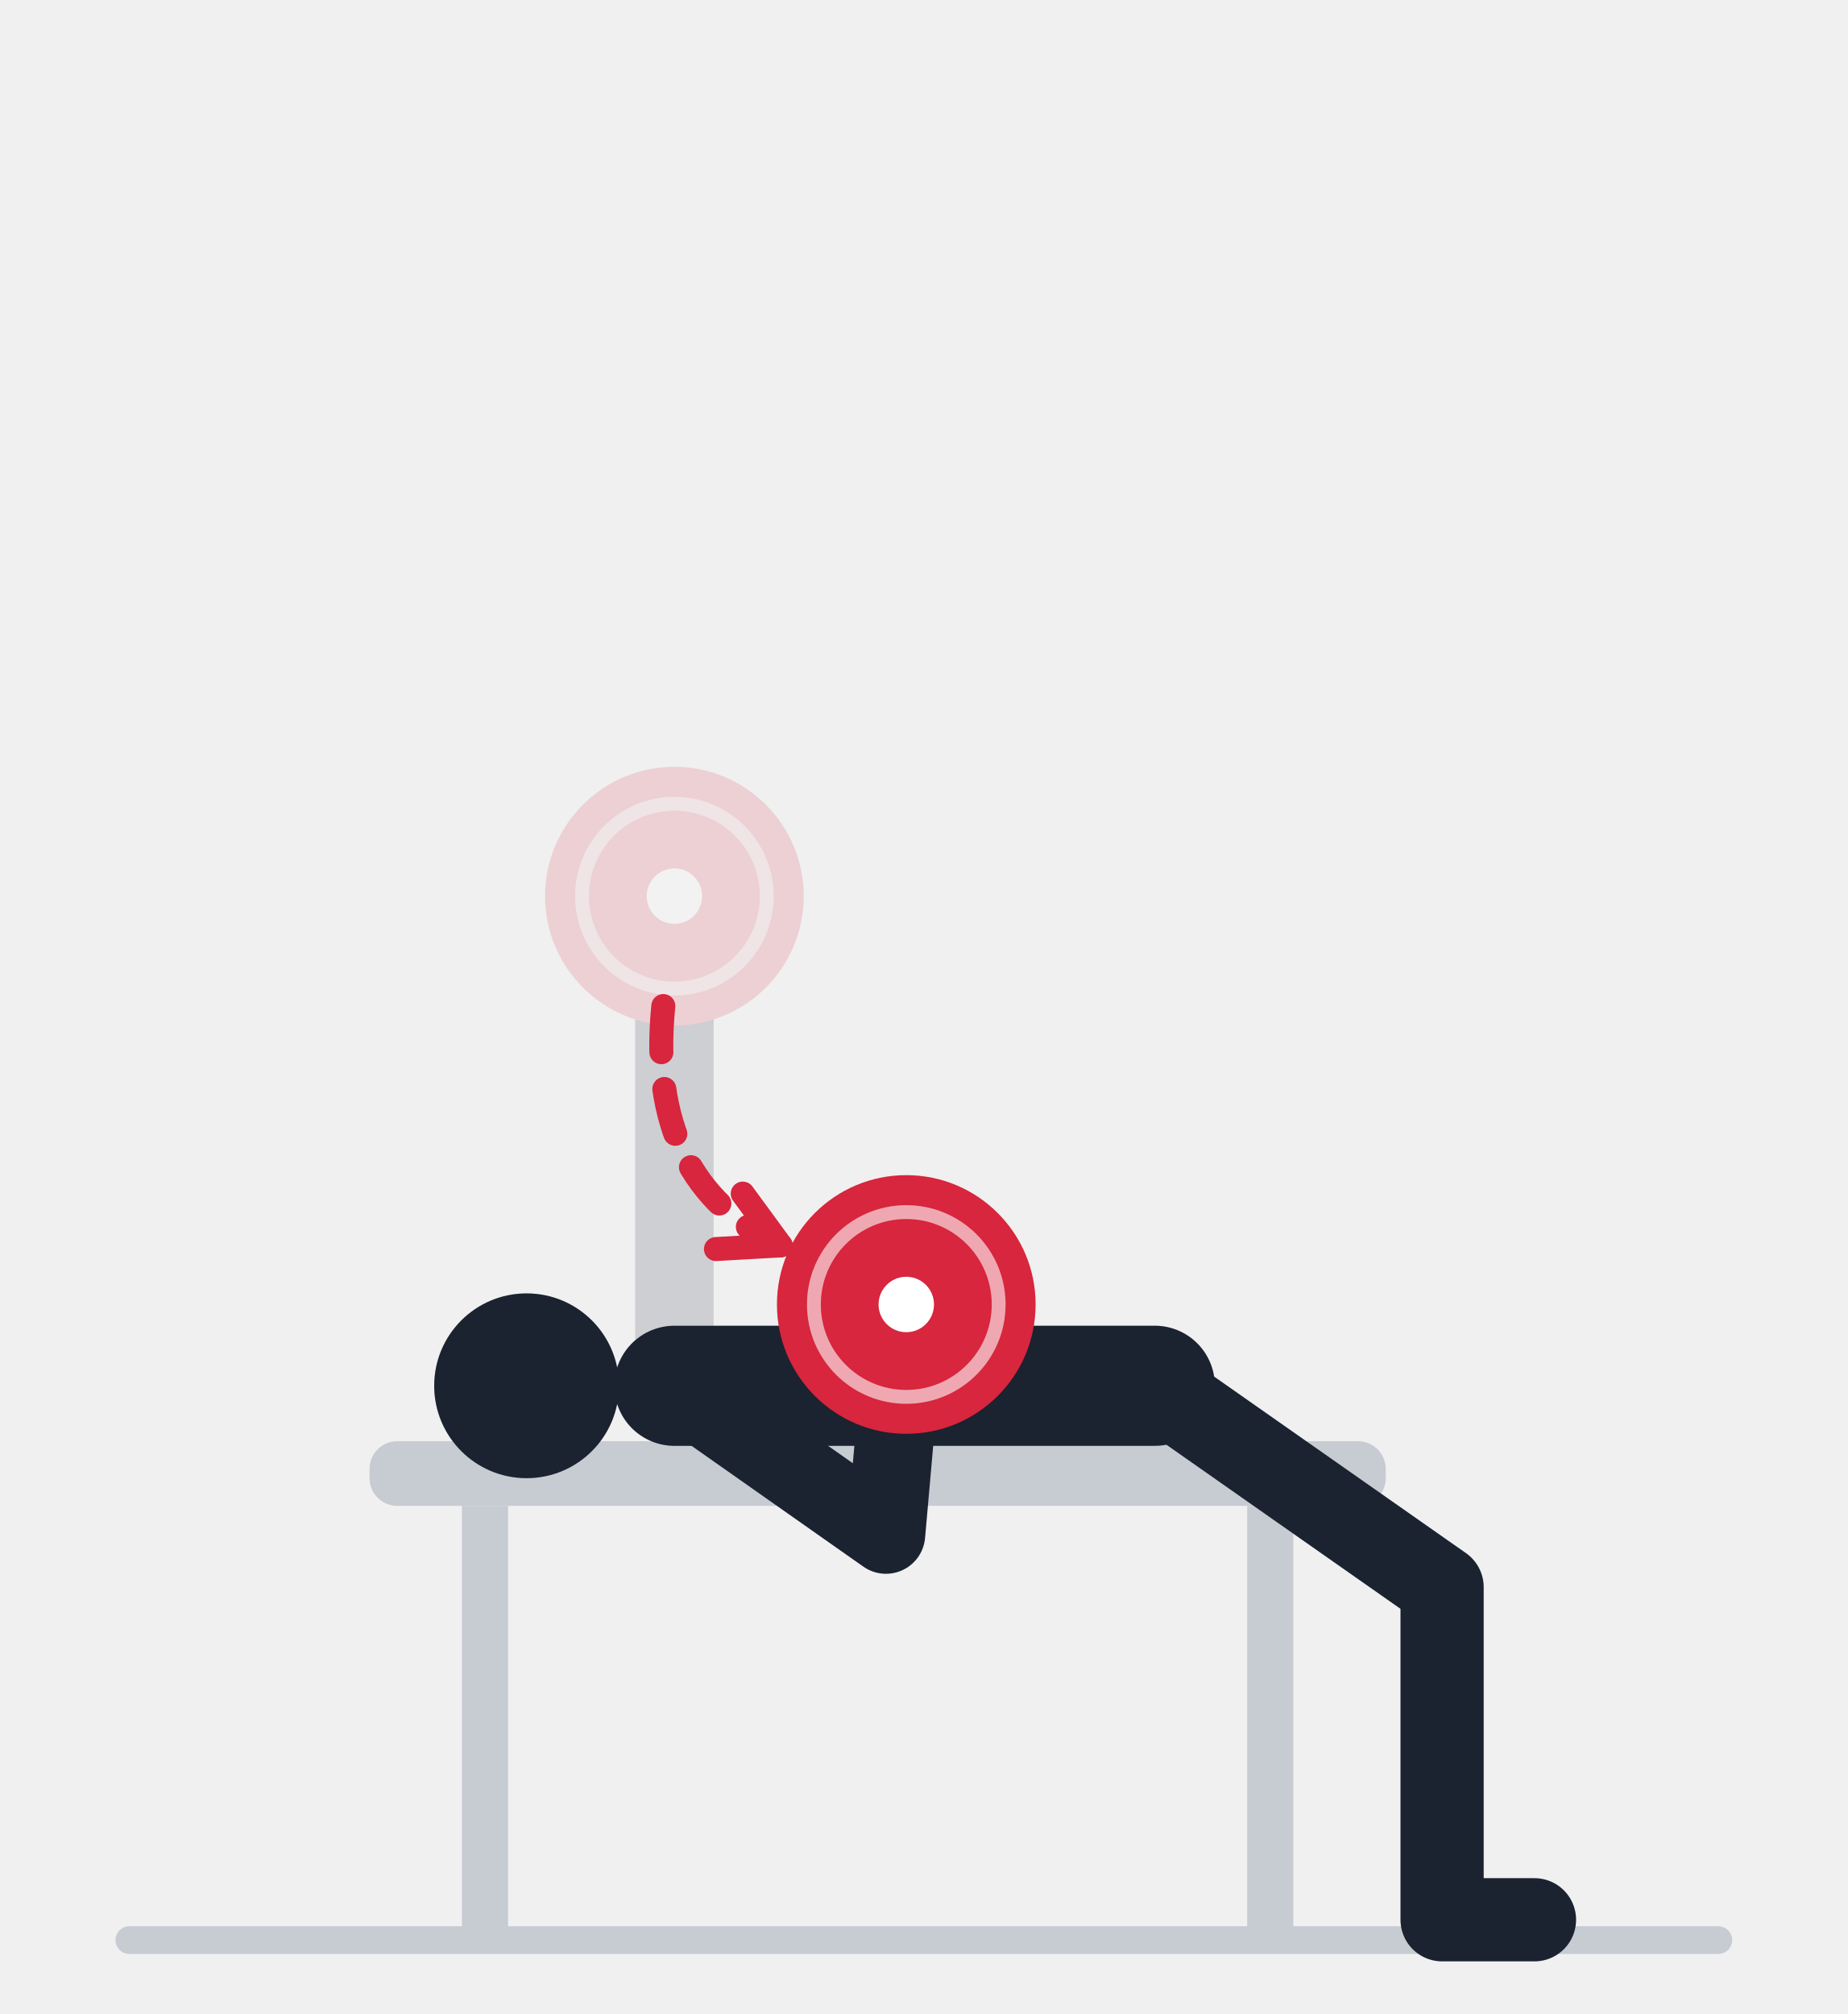
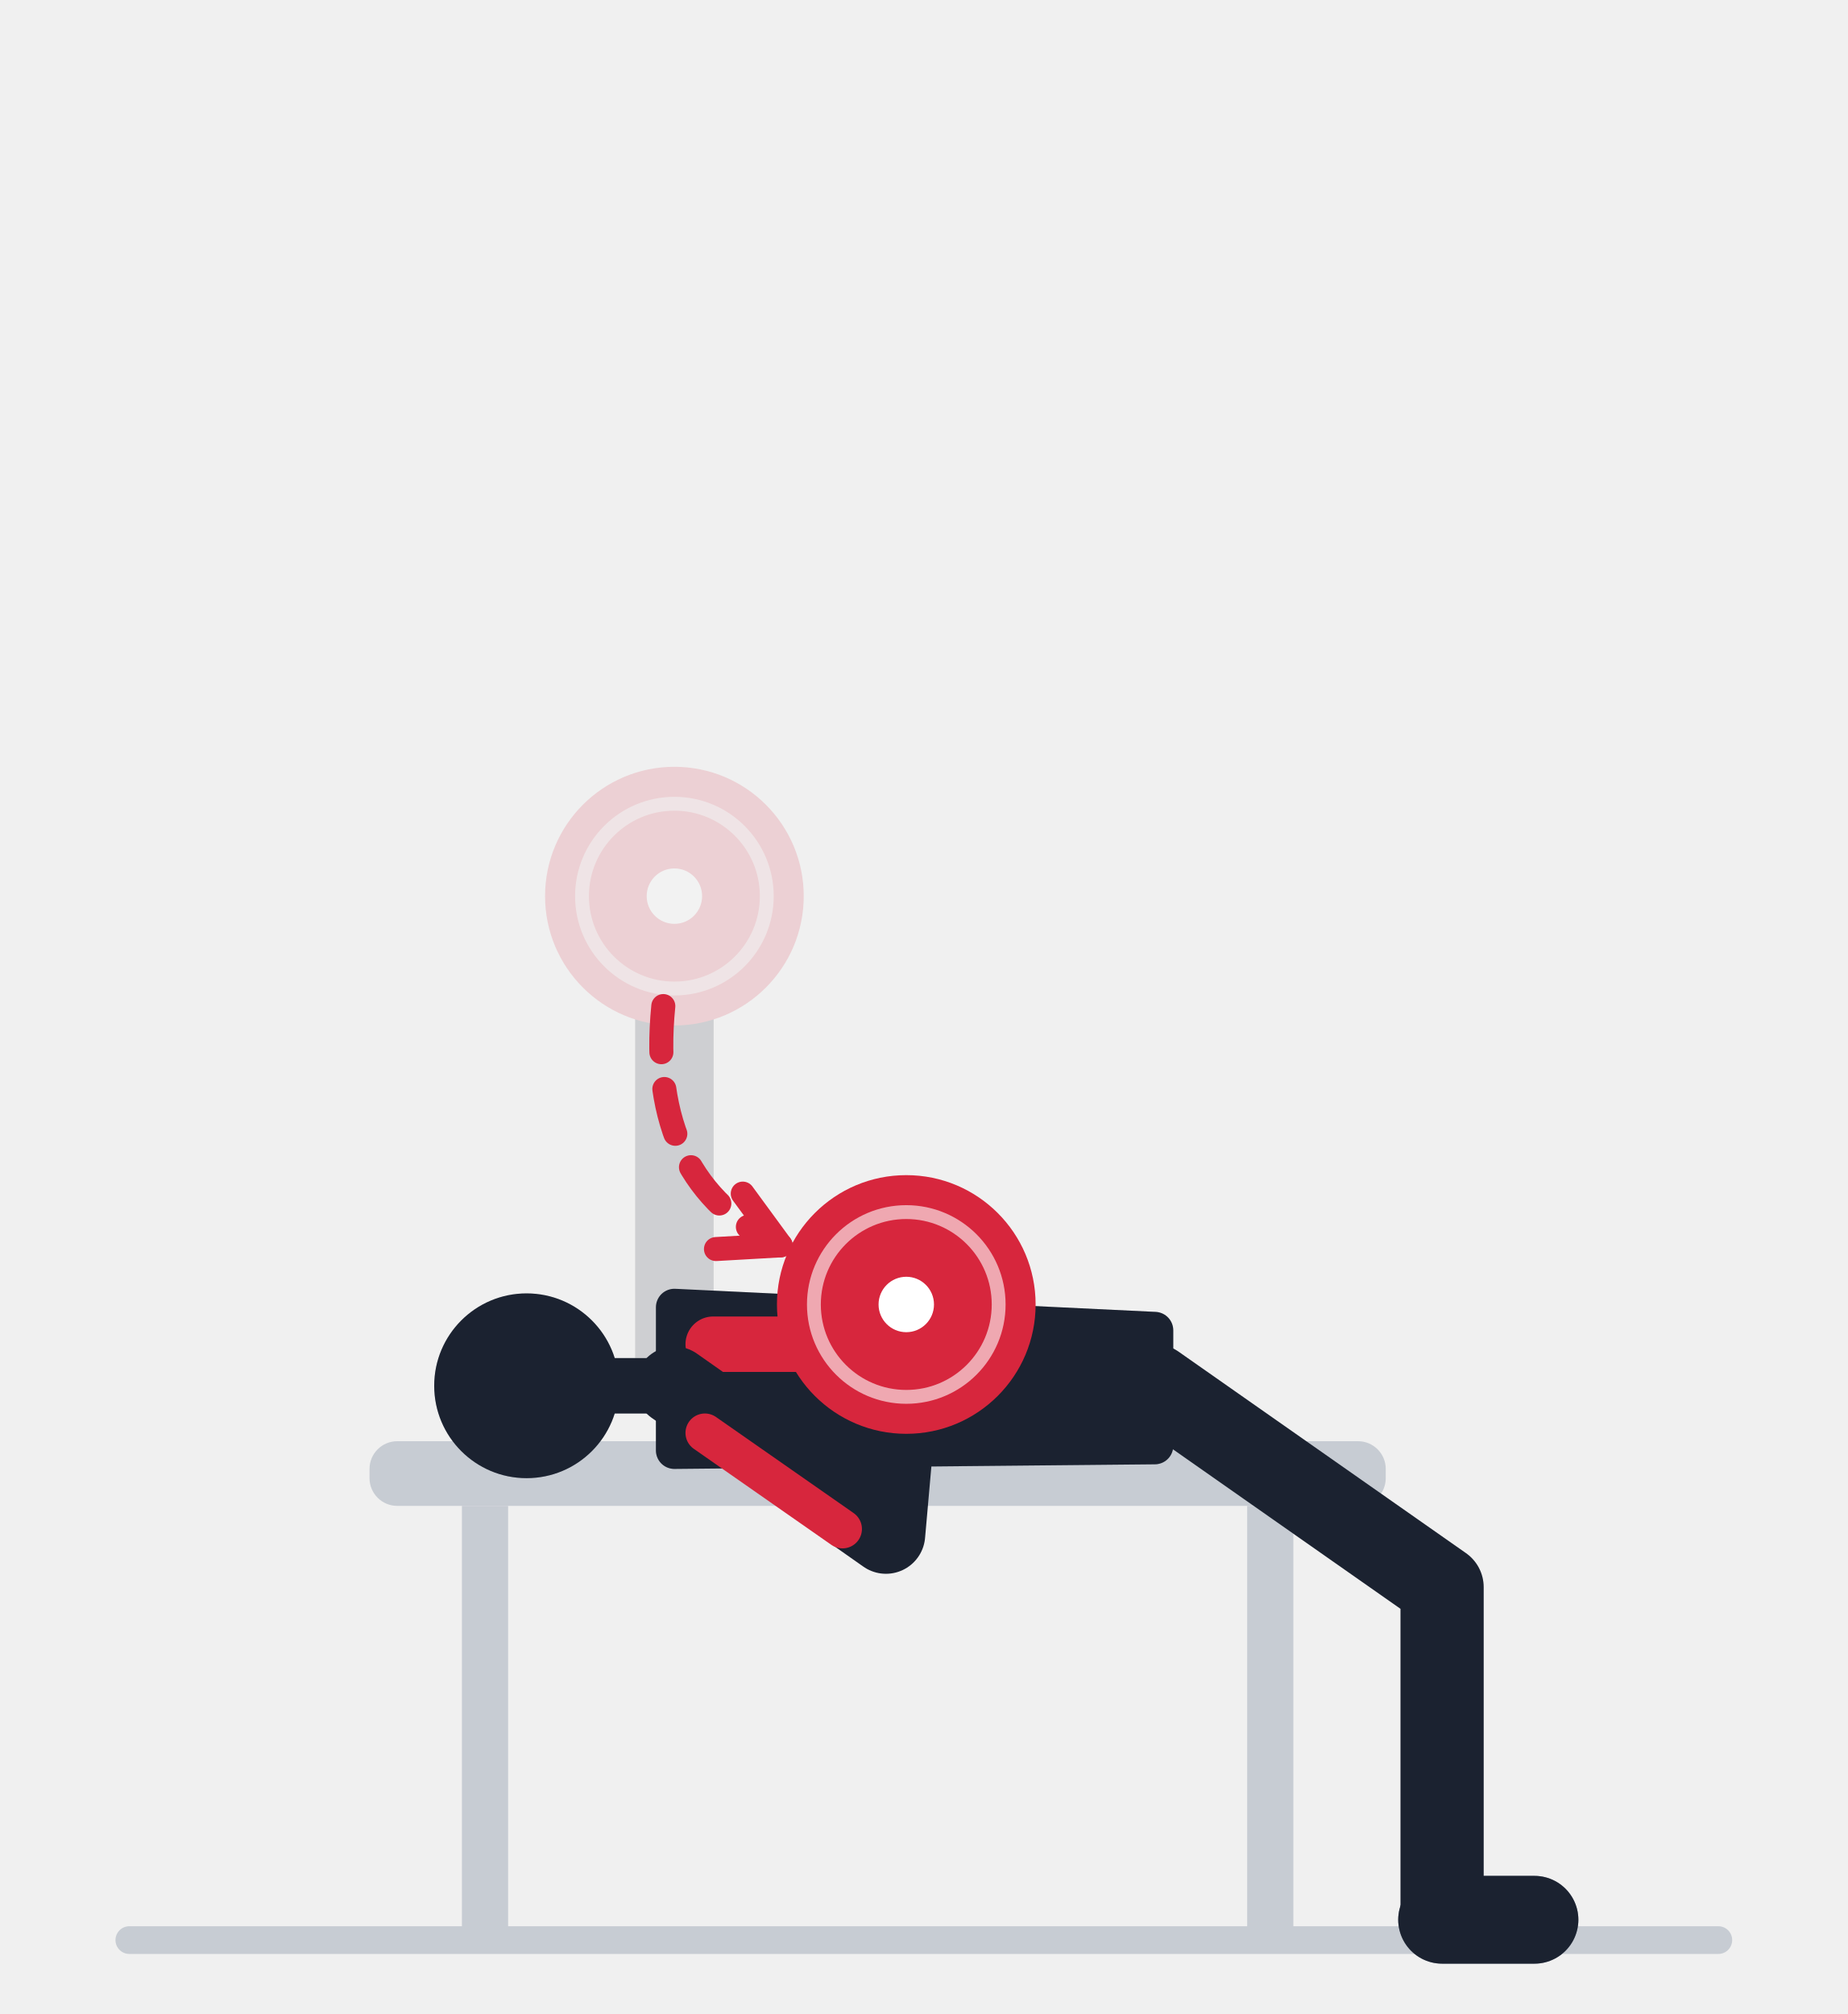
<svg xmlns="http://www.w3.org/2000/svg" viewBox="0 -18 200 218" role="img">
  <rect x="40" y="138" width="110" height="7" rx="3" fill="#C7CCD3" />
  <rect x="50" y="145" width="5" height="47" fill="#C7CCD3" />
  <rect x="135" y="145" width="5" height="47" fill="#C7CCD3" />
  <line x1="14" y1="192" x2="186" y2="192" stroke="#C7CCD3" stroke-width="3" stroke-linecap="round" />
  <g opacity=".16">
-     <polyline points="125.0,132.0 156.1,153.8 156.1,189.8 166.1,189.8" fill="none" stroke="#9AA2AF" stroke-width="8" stroke-linecap="round" stroke-linejoin="round" />
+     <polyline points="125.0,132.0 156.1,153.8 156.1,189.8" fill="none" stroke="#9AA2AF" stroke-width="8" stroke-linecap="round" stroke-linejoin="round" />
+     <line x1="156.1" y1="189.8" x2="166.1" y2="189.8" stroke="#9AA2AF" stroke-width="9.5" stroke-linecap="round" />
    <polyline points="73.0,132.0 73.0,104.0 73.0,79.0" fill="none" stroke="#9AA2AF" stroke-width="7.5" stroke-linecap="round" stroke-linejoin="round" />
-     <line x1="125.0" y1="132.0" x2="73.0" y2="132.0" stroke="#1B2230" stroke-width="13" stroke-linecap="round" />
+     <circle cx="73.0" cy="79.0" r="4.6" fill="#9AA2AF" />
+     <polygon points="125.0,126.0 73.0,123.5 73.0,139.0 125.0,138.5" fill="#1B2230" stroke="#1B2230" stroke-width="4" stroke-linejoin="round" />
+     <line x1="73.0" y1="132.0" x2="64.2" y2="132.0" stroke="#1B2230" stroke-width="6" stroke-linecap="round" />
    <circle cx="57.0" cy="132.0" r="10" fill="#1B2230" />
-     <polyline points="125.0,132.0 156.1,153.8 156.1,189.8 166.1,189.8" fill="none" stroke="#1B2230" stroke-width="9" stroke-linecap="round" stroke-linejoin="round" />
+     <polyline points="125.0,132.0 156.1,153.8 156.1,189.8" fill="none" stroke="#1B2230" stroke-width="9" stroke-linecap="round" stroke-linejoin="round" />
+     <line x1="156.1" y1="189.8" x2="166.1" y2="189.8" stroke="#1B2230" stroke-width="9.5" stroke-linecap="round" />
    <polyline points="73.0,132.0 73.0,104.0 73.0,79.0" fill="none" stroke="#1B2230" stroke-width="8.5" stroke-linecap="round" stroke-linejoin="round" />
+     <circle cx="73.0" cy="79.0" r="4.6" fill="#1B2230" />
    <circle cx="73.0" cy="79.0" r="14" fill="#D7263D" />
    <circle cx="73.0" cy="79.0" r="10" fill="none" stroke="#fff" stroke-width="1.5" opacity=".6" />
    <circle cx="73.0" cy="79.0" r="3" fill="#fff" />
  </g>
-   <polyline points="125.0,132.0 156.1,153.8 156.1,189.8 166.1,189.8" fill="none" stroke="#9AA2AF" stroke-width="8" stroke-linecap="round" stroke-linejoin="round" />
+   <polyline points="125.0,132.0 156.1,153.8 156.1,189.8" fill="none" stroke="#9AA2AF" stroke-width="8" stroke-linecap="round" stroke-linejoin="round" />
+   <line x1="156.1" y1="189.8" x2="166.1" y2="189.8" stroke="#9AA2AF" stroke-width="9.5" stroke-linecap="round" />
  <polyline points="73.0,132.0 95.9,148.1 98.1,123.2" fill="none" stroke="#9AA2AF" stroke-width="7.5" stroke-linecap="round" stroke-linejoin="round" />
-   <line x1="125.0" y1="132.0" x2="73.0" y2="132.0" stroke="#1B2230" stroke-width="13" stroke-linecap="round" />
+   <circle cx="98.1" cy="123.2" r="4.6" fill="#9AA2AF" />
+   <polygon points="125.0,126.0 73.0,123.5 73.0,139.0 125.0,138.5" fill="#1B2230" stroke="#1B2230" stroke-width="4" stroke-linejoin="round" />
+   <line x1="73.0" y1="132.0" x2="64.2" y2="132.0" stroke="#1B2230" stroke-width="6" stroke-linecap="round" />
  <circle cx="57.0" cy="132.0" r="10" fill="#1B2230" />
-   <polyline points="125.0,132.0 156.1,153.8 156.1,189.8 166.1,189.8" fill="none" stroke="#1B2230" stroke-width="9" stroke-linecap="round" stroke-linejoin="round" />
+   <line x1="93.8" y1="127.5" x2="77.2" y2="127.5" stroke="#D7263D" stroke-width="6" stroke-linecap="round" />
+   <polyline points="125.0,132.0 156.1,153.8 156.1,189.8" fill="none" stroke="#1B2230" stroke-width="9" stroke-linecap="round" stroke-linejoin="round" />
+   <line x1="156.1" y1="189.8" x2="166.1" y2="189.8" stroke="#1B2230" stroke-width="9.5" stroke-linecap="round" />
  <polyline points="73.0,132.0 95.9,148.1 98.1,123.2" fill="none" stroke="#1B2230" stroke-width="8.5" stroke-linecap="round" stroke-linejoin="round" />
+   <circle cx="98.1" cy="123.2" r="4.6" fill="#1B2230" />
+   <line x1="76.3" y1="137.1" x2="91.2" y2="147.5" stroke="#D7263D" stroke-width="4.2" stroke-linecap="round" />
  <circle cx="98.1" cy="123.2" r="14" fill="#D7263D" />
  <circle cx="98.1" cy="123.2" r="10" fill="none" stroke="#fff" stroke-width="1.5" opacity=".6" />
  <circle cx="98.1" cy="123.2" r="3" fill="#fff" />
  <path d="M71.8,90.9 Q69.9,110.0 84.5,116.8" fill="none" stroke="#D7263D" stroke-width="2.6" stroke-dasharray="5 4" stroke-linecap="round" />
  <path d="M77.5,117.2 L84.5,116.8 L80.4,111.2" fill="none" stroke="#D7263D" stroke-width="2.6" stroke-linecap="round" stroke-linejoin="round" />
</svg>
